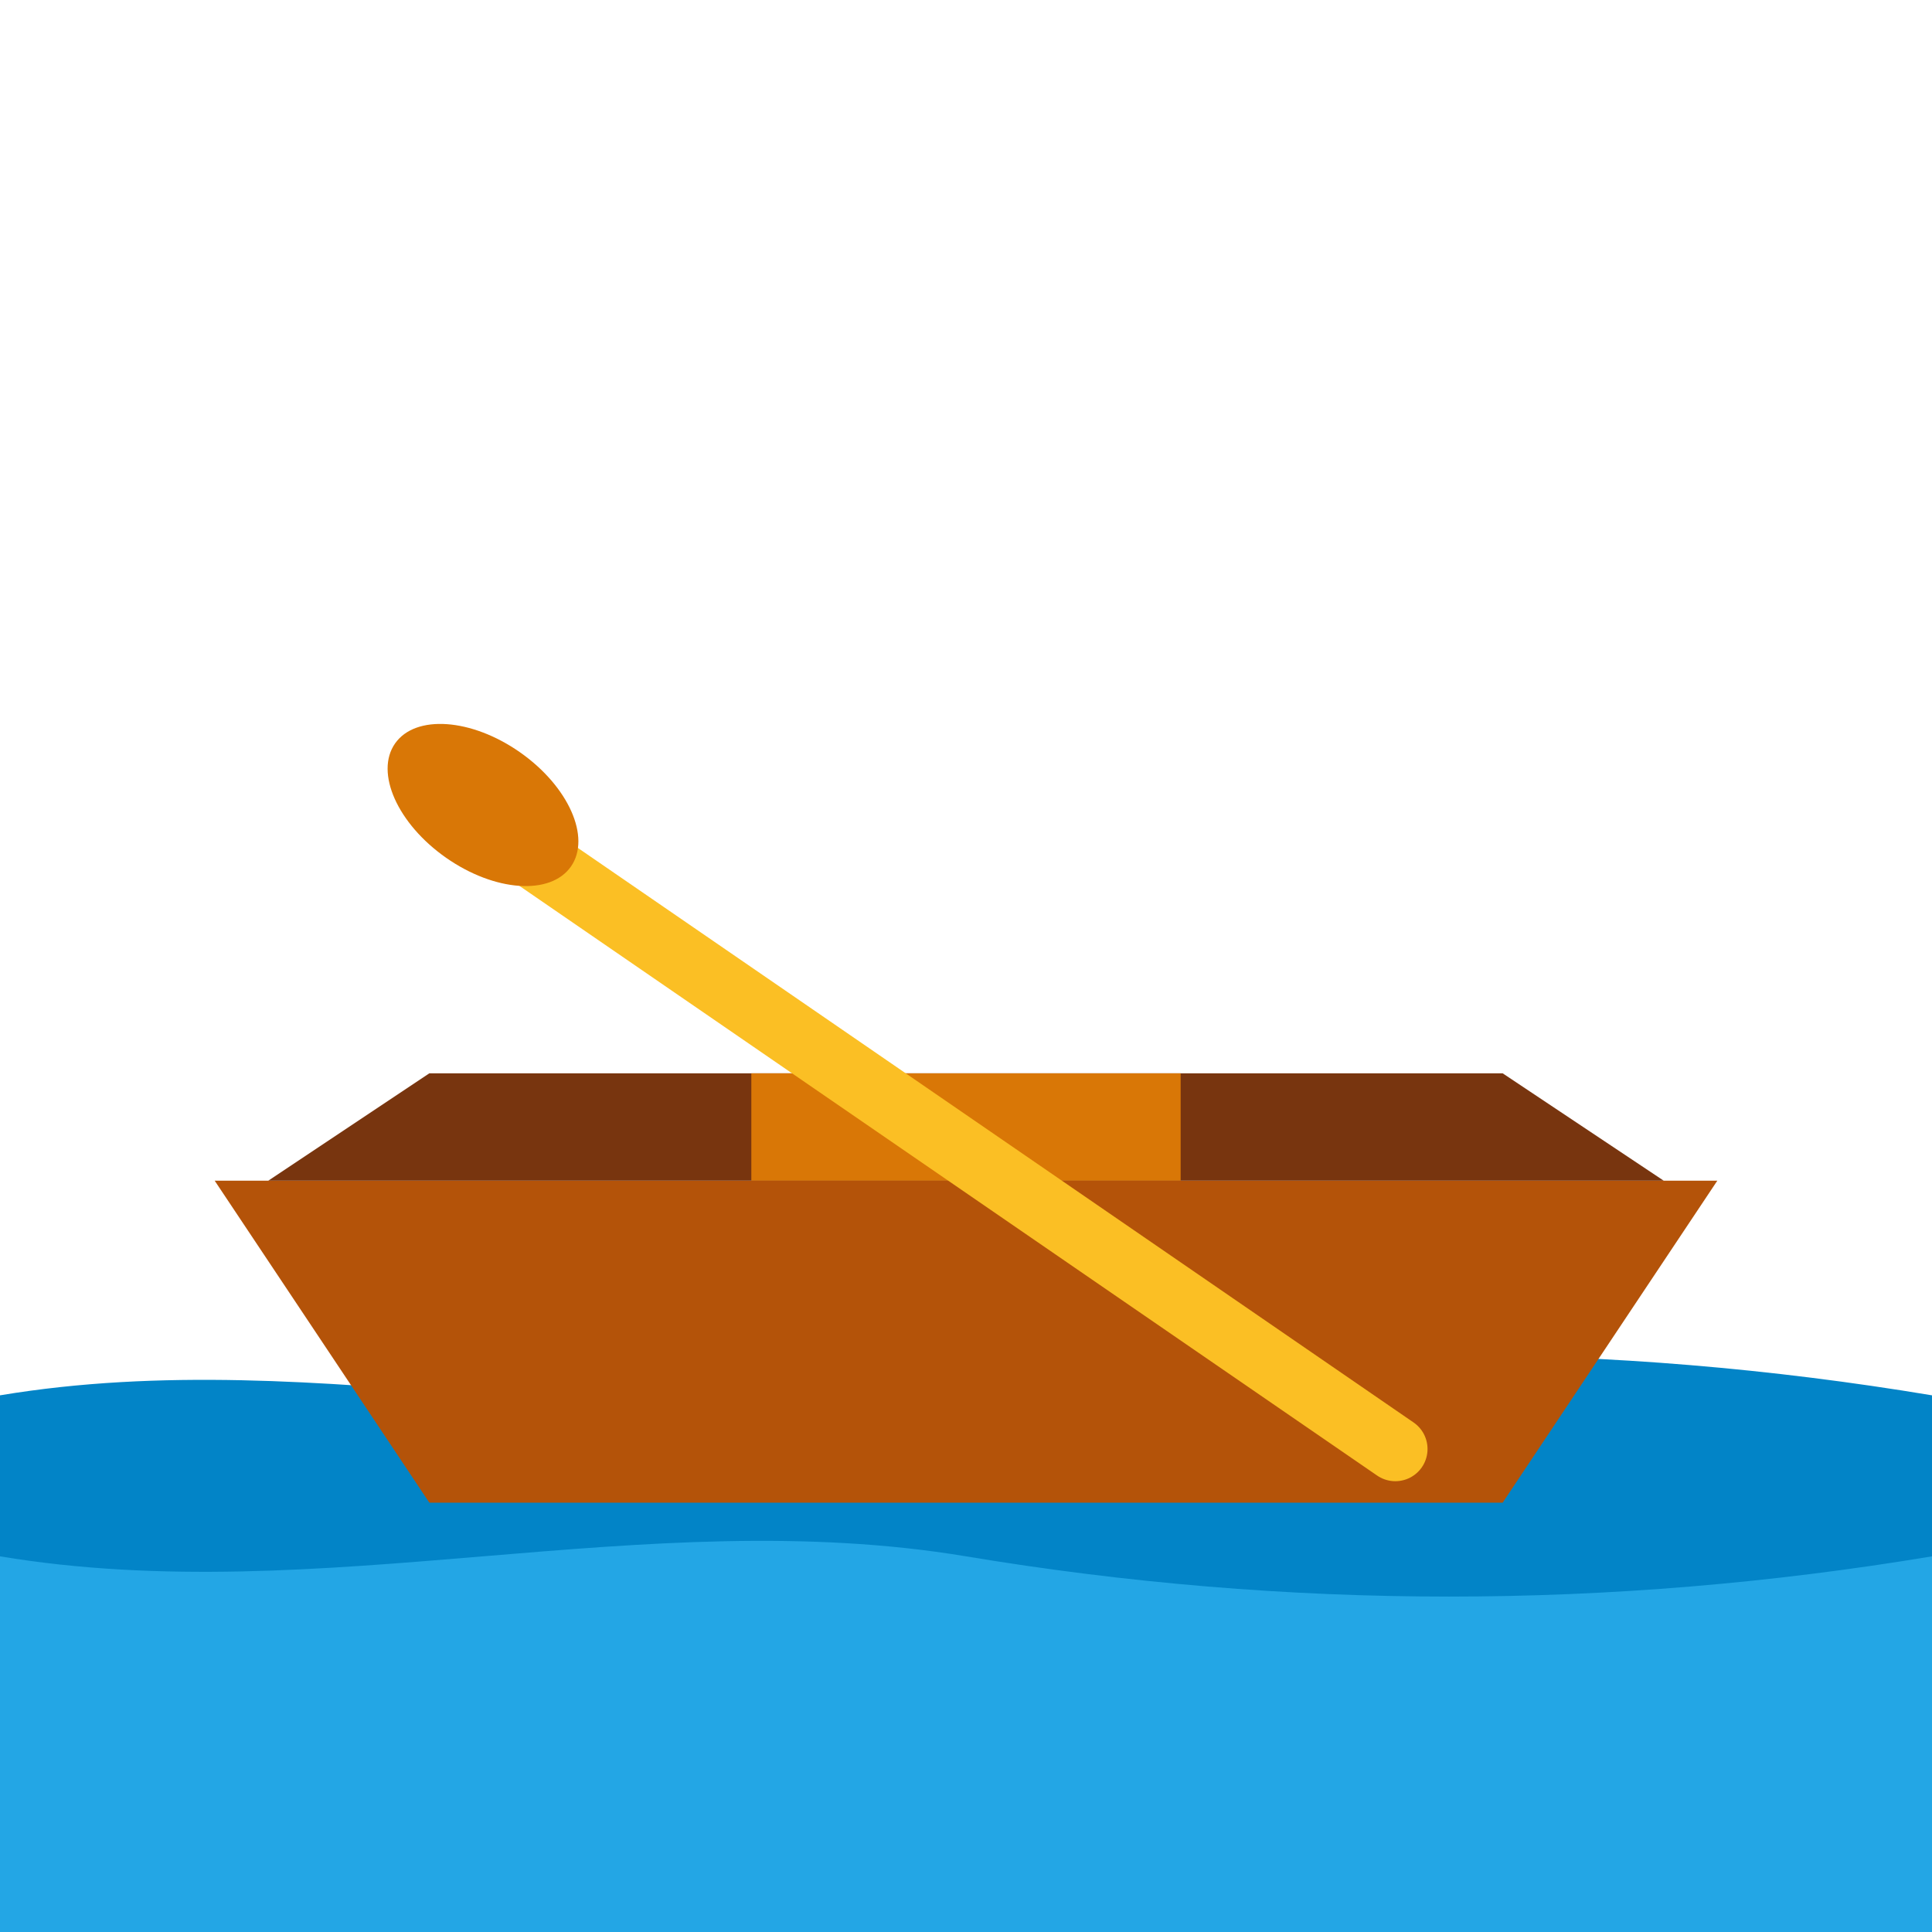
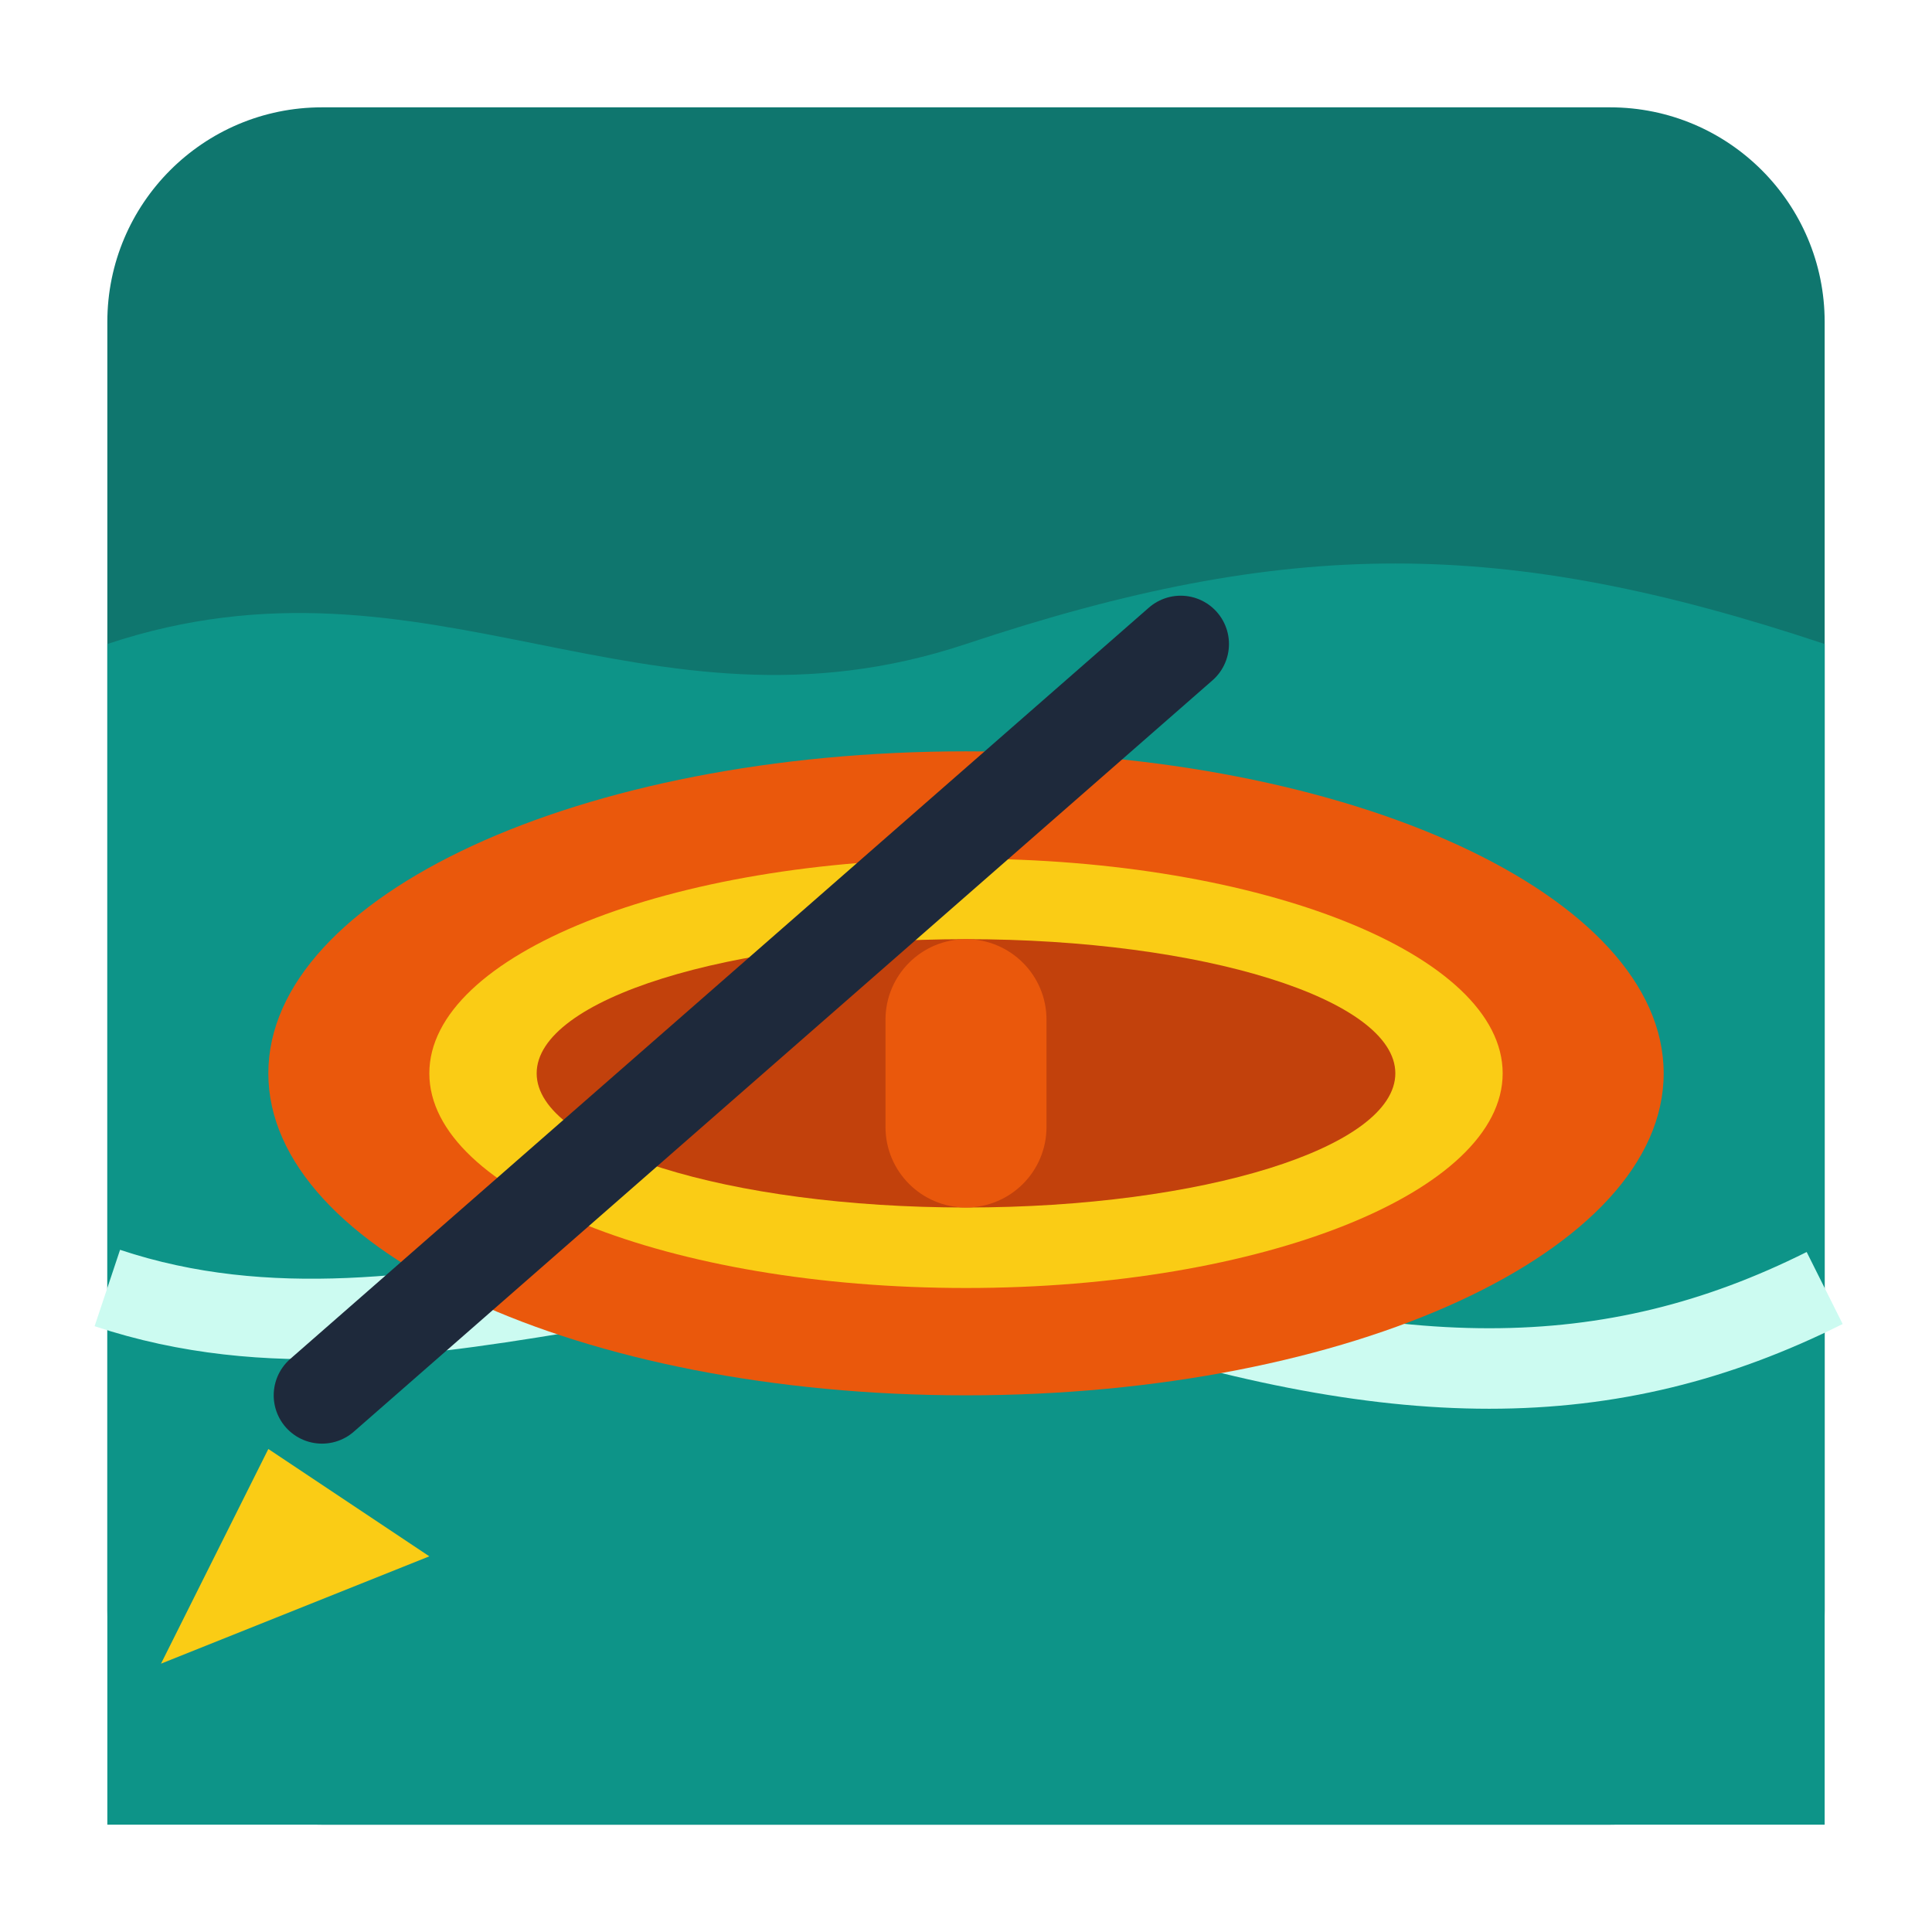
<svg xmlns="http://www.w3.org/2000/svg" viewBox="0 0 36 36">
-   <path fill="#0284C7" d="M0 26c6-1 12 1 18 0s12-1 18 0v10H0z" />
-   <path fill="#38BDF8" opacity="0.6" d="M0 29c6 1 12-1 18 0s12 1 18 0v7H0z" />
-   <path fill="#B45309" d="M4 22l4 6h20l4-6H4z" />
-   <path fill="#78350F" d="M5 22h26l-3-2H8z" />
-   <rect x="14" y="20" width="8" height="2" fill="#D97706" />
-   <path stroke="#FBBF24" stroke-width="1.2" stroke-linecap="round" d="M10 16l16 11" />
-   <ellipse cx="9" cy="15" rx="2" ry="1.2" transform="rotate(35 9 15)" fill="#D97706" />
+   <rect x="2" y="2" width="32" height="32" rx="4" fill="#0F766E" />
+   <path d="M2 12c6-2 10 2 16 0s10-2 16 0v22H2z" fill="#0D9488" />
+   <path d="M2 24c6 2 12-2 18 0s10 2 14 0" stroke="#CCFBF1" stroke-width="1.5" fill="none" />
+   <ellipse cx="18" cy="20" rx="13" ry="6" fill="#EA580C" />
+   <ellipse cx="18" cy="20" rx="10" ry="4" fill="#FACC15" />
+   <ellipse cx="18" cy="20" rx="8" ry="2.5" fill="#C2410C" />
+   <rect x="16.5" y="17.5" width="3" height="5" rx="1.5" fill="#EA580C" />
+   <line x1="6" y1="26" x2="22" y2="12" stroke="#1E293B" stroke-width="1.8" stroke-linecap="round" />
+   <polygon points="5,27 3,31 8,29" fill="#FACC15" />
</svg>
